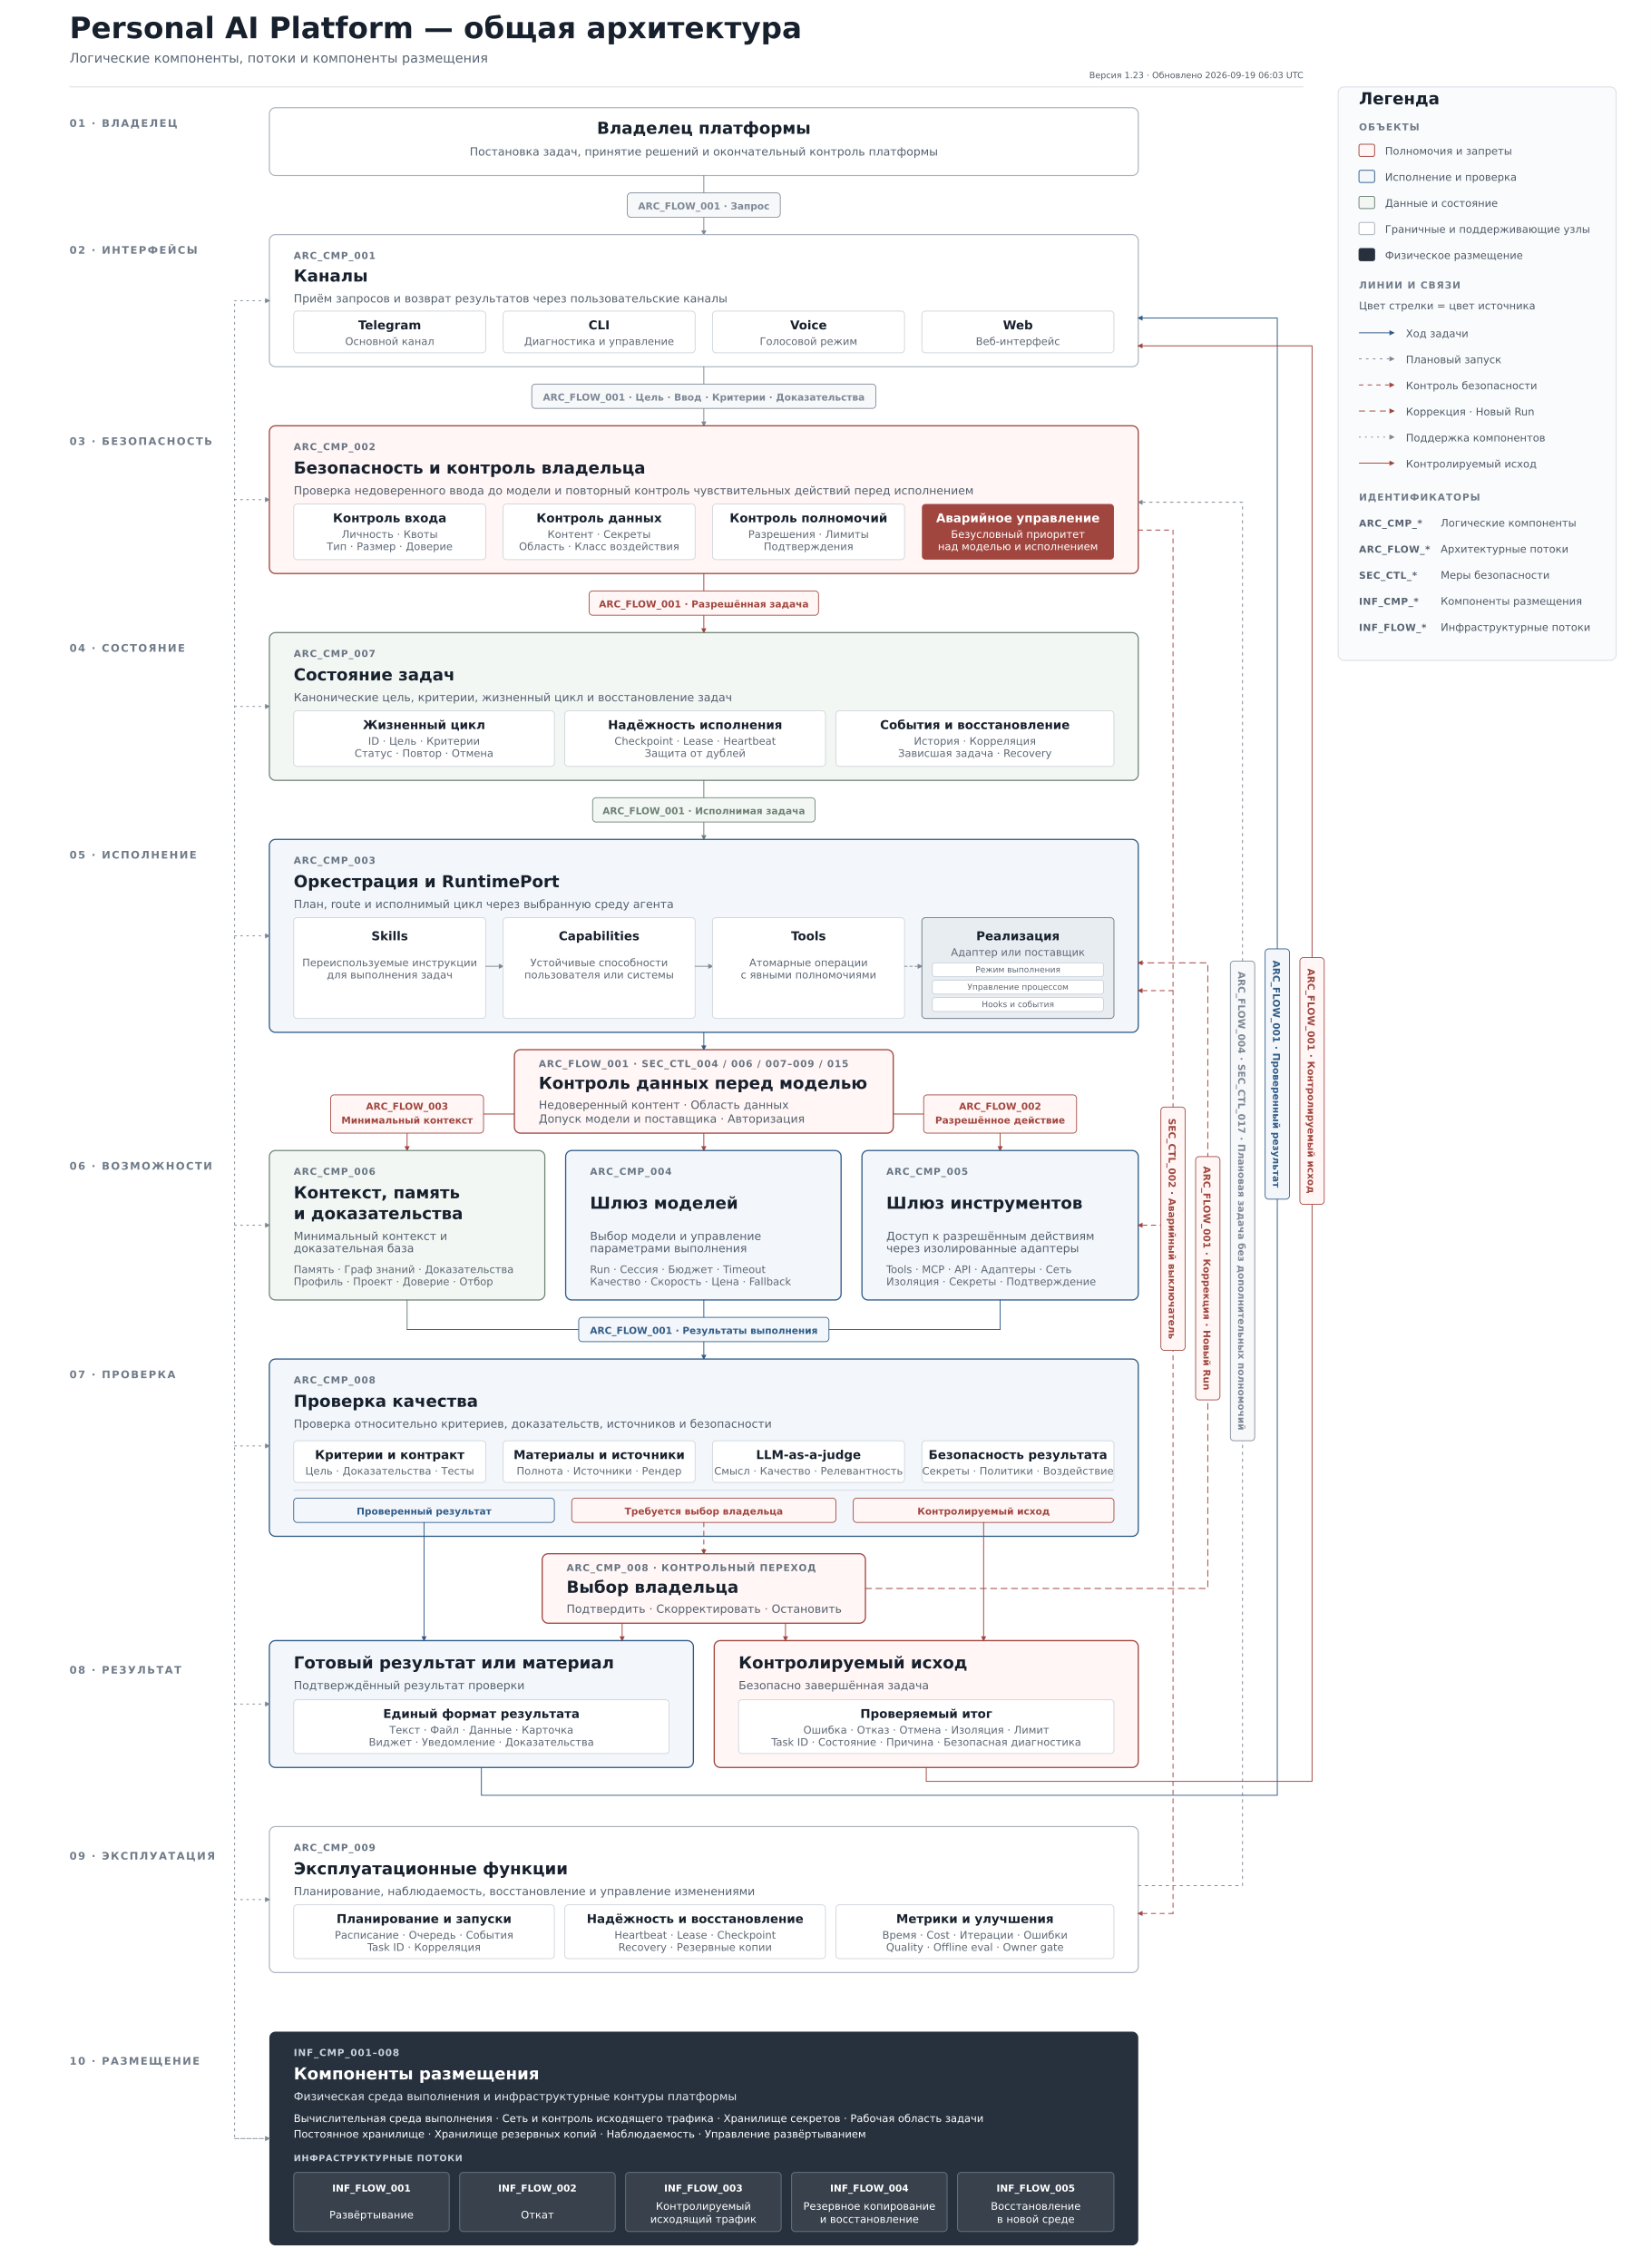
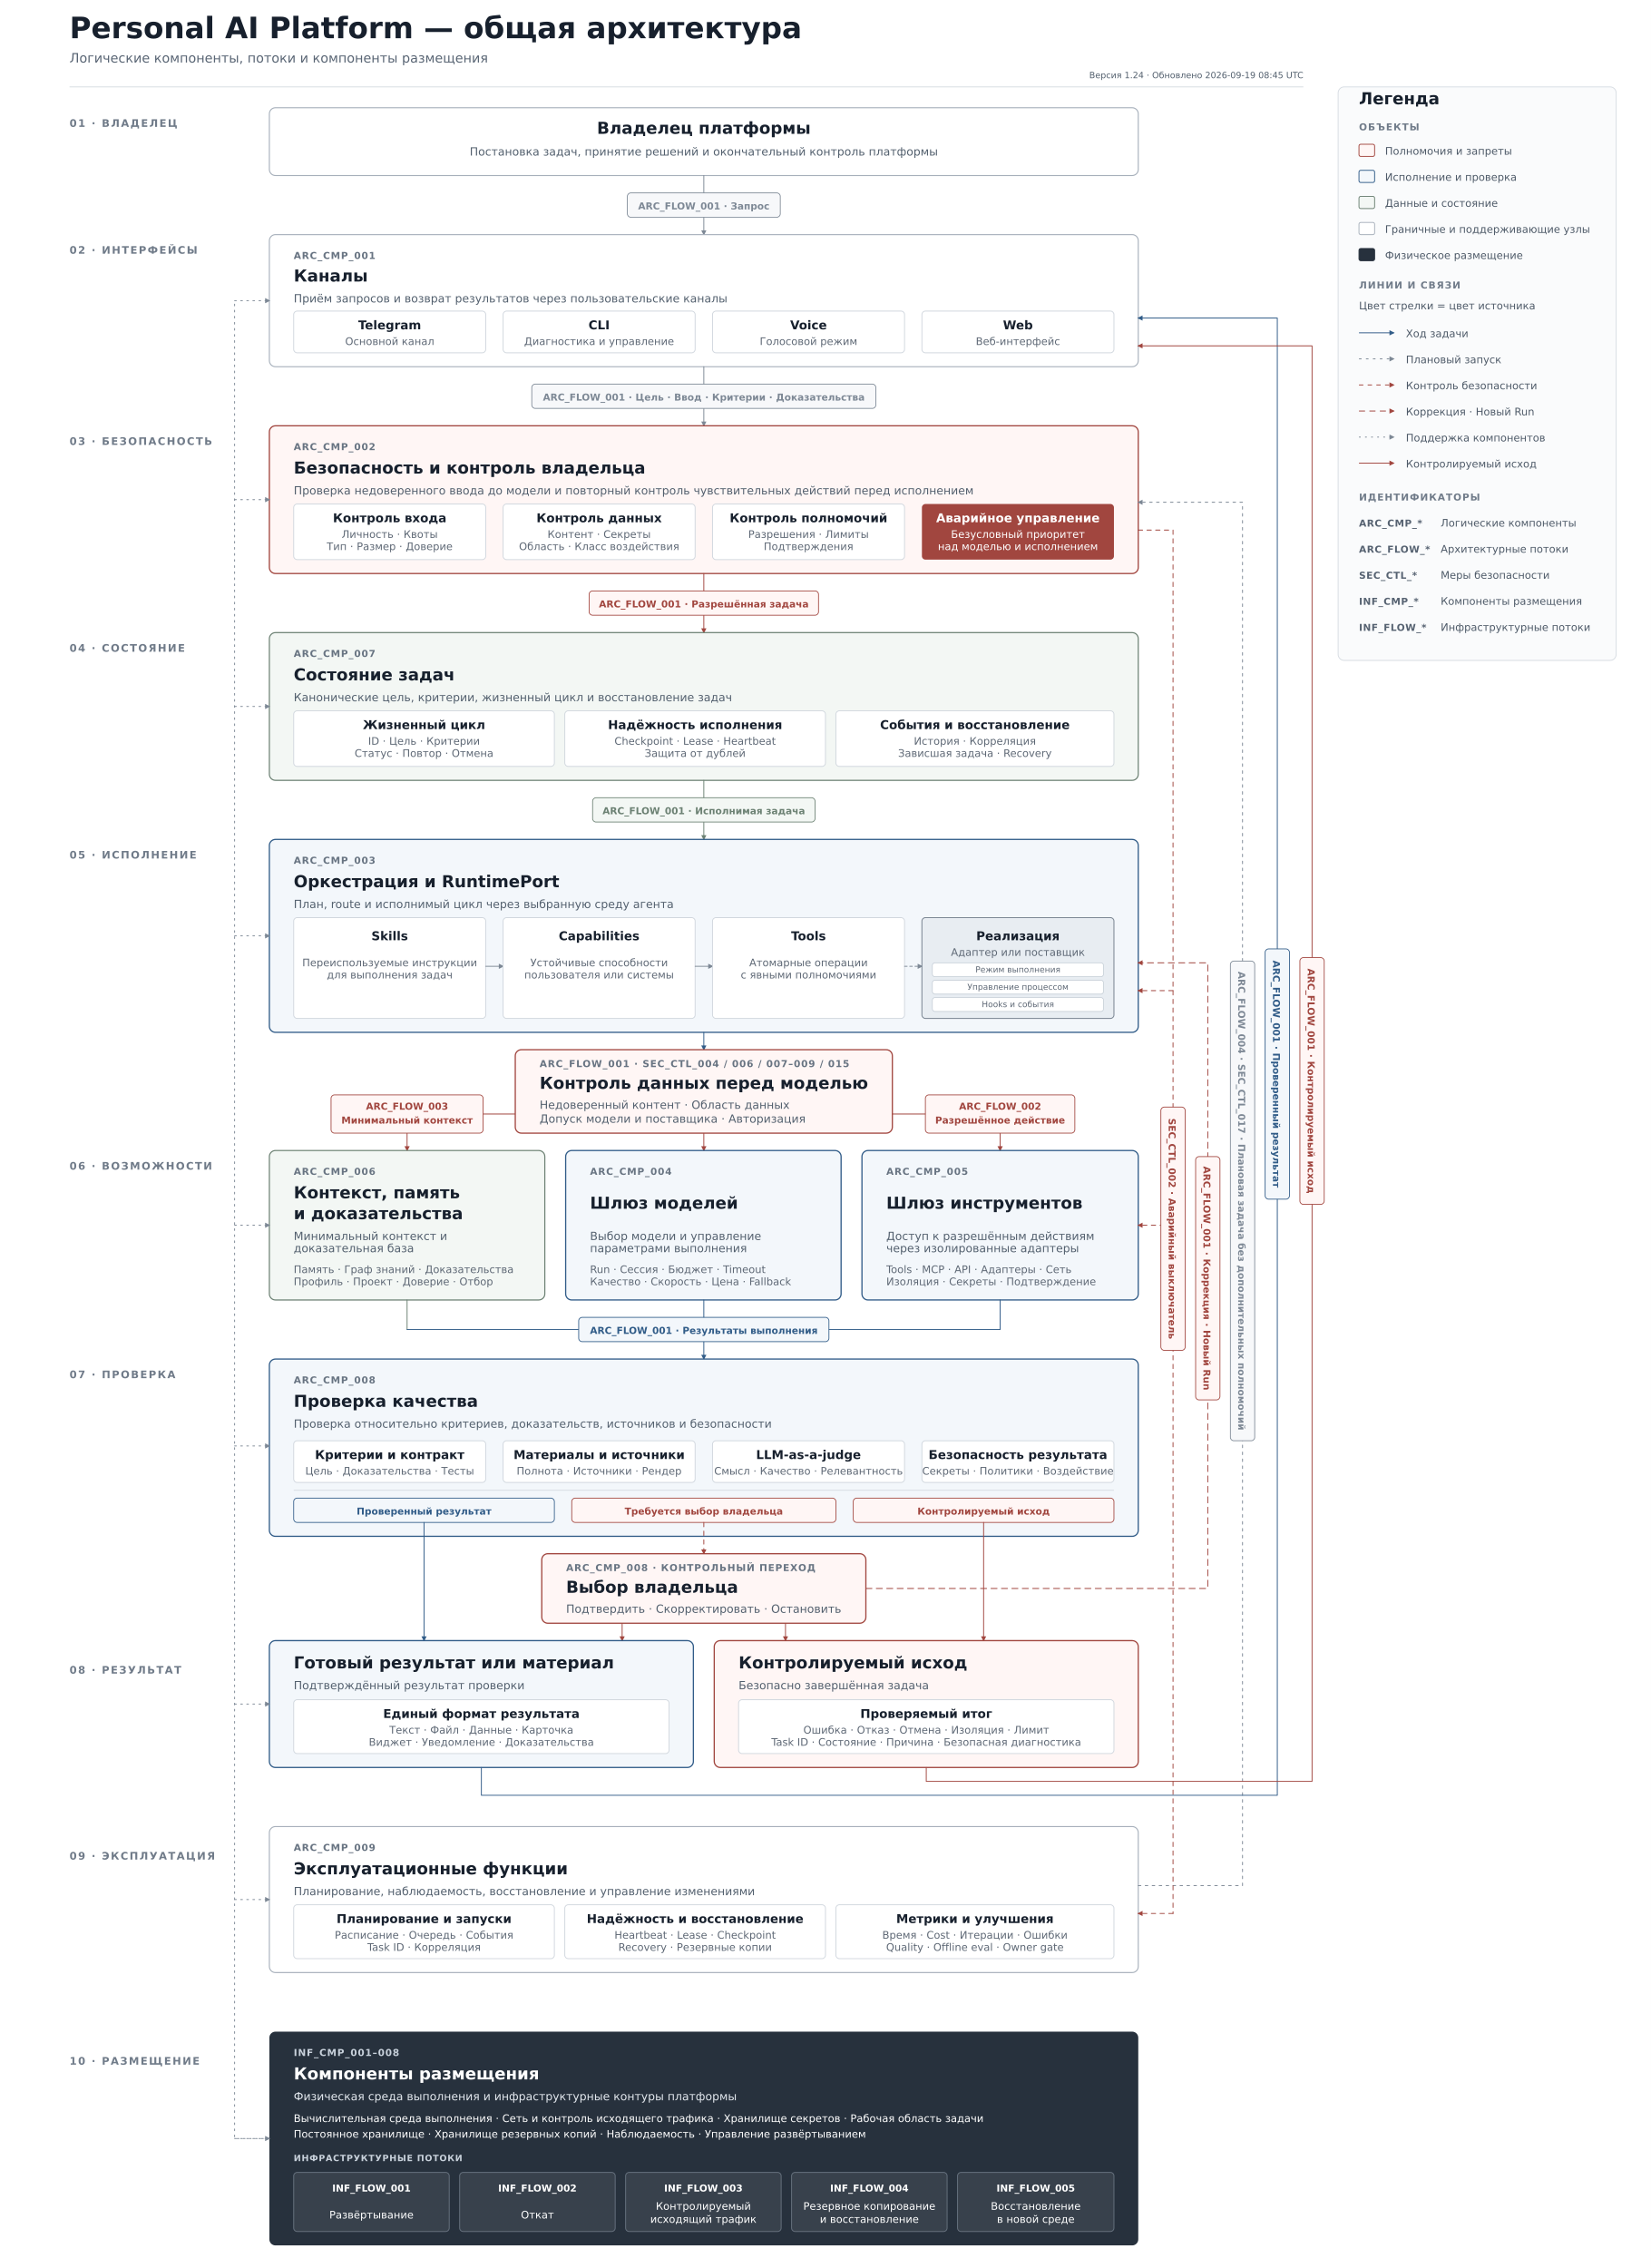
<svg xmlns="http://www.w3.org/2000/svg" width="1900" height="2610" viewBox="0 0 1900 2610" role="img" aria-labelledby="title desc" data-diagram-kind="architecture">
  <defs>
    <marker id="arrow-main" viewBox="0 0 10 10" refX="8.2" refY="5" markerWidth="6" markerHeight="6" orient="auto-start-reverse">
      <path d="M0 0L10 5L0 10Z" fill="#315C88" />
    </marker>
    <marker id="arrow-control" viewBox="0 0 10 10" refX="8.2" refY="5" markerWidth="6" markerHeight="6" orient="auto-start-reverse">
      <path d="M0 0L10 5L0 10Z" fill="#A1463F" />
    </marker>
    <marker id="arrow-support" viewBox="0 0 10 10" refX="8.2" refY="5" markerWidth="6" markerHeight="6" orient="auto-start-reverse">
      <path d="M0 0L10 5L0 10Z" fill="#7D8895" />
    </marker>
    <marker id="arrow-data" viewBox="0 0 10 10" refX="8.2" refY="5" markerWidth="6" markerHeight="6" orient="auto-start-reverse">
      <path d="M0 0L10 5L0 10Z" fill="#6C8173" />
    </marker>
    <style>
      text { font-family: "DejaVu Sans", sans-serif; fill: #17202D; }
      .title { font-size: 34px; font-weight: 600; }
      .subtitle { font-size: 15px; font-weight: 400; fill: #596574; }
      .legend { font-size: 12px; font-weight: 500; fill: #4E5A68; }
      .legend-id { font-size: 11px; font-weight: 600; letter-spacing: 0.5px; fill: #566271; }
      .legend-section { font-size: 11px; font-weight: 700; letter-spacing: 1px; fill: #707B89; }
      .layer-no { font-size: 12px; font-weight: 600; letter-spacing: 1.5px; fill: #707B89; }
      .component-id { font-size: 11px; font-weight: 600; letter-spacing: 0.8px; fill: #687482; }
      .component-title { font-size: 19px; font-weight: 600; }
      .component-text { font-size: 13px; font-weight: 400; fill: #53606E; }
      .small-title { font-size: 14px; font-weight: 600; }
      .small-text { font-size: 12px; font-weight: 400; fill: #5E6875; }
      .implementation-sub-text { font-size: 9.5px; font-weight: 400; fill: #5E6875; }
      .flow-text { font-size: 11px; font-weight: 600; fill: #315C88; }
      .control-flow-text { font-size: 11px; font-weight: 600; fill: #A1463F; }
      .data-flow-text { font-size: 11px; font-weight: 600; fill: #6C8173; }
      .neutral-flow-text { font-size: 11px; font-weight: 600; fill: #7D8895; }
      .inverse-title { font-size: 14px; font-weight: 600; fill: #FFFFFF; }
      .inverse-text { font-size: 12px; font-weight: 400; fill: #FFFFFF; }
      .infra-component-id { font-size: 11px; font-weight: 600; letter-spacing: 0.8px; fill: #C8D1DB; }
      .infra-component-title { font-size: 19px; font-weight: 600; fill: #FFFFFF; }
      .infra-component-text { font-size: 13px; font-weight: 400; fill: #E3E8EE; }
      .infra-small-text { font-size: 12px; font-weight: 400; fill: #FFFFFF; }
      .infra-chip { font-size: 11px; font-weight: 600; fill: #FFFFFF; }
      .infra-header { font-size: 10px; font-weight: 600; letter-spacing: 0.7px; fill: #C8D1DB; }
      .infra-inner-card { fill: #FFFFFF; fill-opacity: 0.08; stroke: #66717E; stroke-width: 1; }
      .main-line { fill: none; stroke: #315C88; stroke-width: 1; stroke-linecap: round; stroke-linejoin: round; marker-end: url(#arrow-main); }
      .neutral-line { fill: none; stroke: #7D8895; stroke-width: 1; stroke-linecap: round; stroke-linejoin: round; marker-end: url(#arrow-support); }
      .data-line { fill: none; stroke: #6C8173; stroke-width: 1; stroke-linecap: round; stroke-linejoin: round; marker-end: url(#arrow-data); }
      .control-main-line { fill: none; stroke: #A1463F; stroke-width: 1; stroke-linecap: round; stroke-linejoin: round; marker-end: url(#arrow-control); }
      .branch-line { fill: none; stroke: #315C88; stroke-width: 1; stroke-linecap: round; stroke-linejoin: round; marker-end: url(#arrow-main); }
      .bus-line { fill: none; stroke: #315C88; stroke-width: 1; stroke-linecap: round; stroke-linejoin: round; }
      .merge-line { fill: none; stroke: #315C88; stroke-width: 1; stroke-linecap: round; stroke-linejoin: round; }
      .data-merge-line { fill: none; stroke: #6C8173; stroke-width: 1; stroke-linecap: round; stroke-linejoin: round; }
      .revision-line { fill: none; stroke: #A1463F; stroke-width: 1; stroke-dasharray: 7 5; stroke-linecap: round; stroke-linejoin: round; marker-end: url(#arrow-control); }
      .control-line { fill: none; stroke: #A1463F; stroke-width: 1; stroke-dasharray: 5 5; stroke-linecap: round; stroke-linejoin: round; marker-end: url(#arrow-control); }
      .control-rail { fill: none; stroke: #A1463F; stroke-width: 1; stroke-dasharray: 5 5; stroke-linecap: round; stroke-linejoin: round; }
      .failure-line { fill: none; stroke: #A1463F; stroke-width: 1; stroke-linecap: round; stroke-linejoin: round; marker-end: url(#arrow-control); }
      .neutral-scheduled-line { fill: none; stroke: #7D8895; stroke-width: 1; stroke-dasharray: 3 5; stroke-linecap: round; stroke-linejoin: round; marker-end: url(#arrow-support); }
      .support-line { fill: none; stroke: #7D8895; stroke-width: 1; stroke-dasharray: 2 5; stroke-linecap: round; stroke-linejoin: round; marker-end: url(#arrow-support); }
      .support-rail { fill: none; stroke: #7D8895; stroke-width: 1; stroke-dasharray: 2 5; stroke-linecap: round; stroke-linejoin: round; }
      .neutral-card { fill: #FFFFFF; stroke: #A7B0BB; stroke-width: 1.2; }
      .control-card { fill: #FFF6F5; stroke: #A1463F; stroke-width: 1.4; }
      .execution-card { fill: #F3F7FB; stroke: #315C88; stroke-width: 1.4; }
      .data-card { fill: #F3F7F4; stroke: #6C8173; stroke-width: 1.3; }
      .inner-card { fill: #FFFFFF; stroke: #D1D7DE; stroke-width: 1; }
      .implementation-pill { fill: #E8EDF2; stroke: #7D8895; stroke-width: 1.1; }
      .implementation-sub { fill: #FFFFFF; stroke: #C3CCD5; stroke-width: 0.8; }
      .implementation-link { fill: none; stroke: #7D8895; stroke-width: 1; stroke-dasharray: 3 3; stroke-linecap: round; marker-end: url(#arrow-support); }
      .flow-label-blue { fill: #F3F7FB; stroke: #315C88; stroke-width: 0.9; }
      .flow-label-green { fill: #F3F7F4; stroke: #6C8173; stroke-width: 0.9; }
      .flow-label-gray { fill: #F7F8FA; stroke: #7D8895; stroke-width: 0.9; }
      .flow-label-red { fill: #FFF6F5; stroke: #A1463F; stroke-width: 0.9; }
      .gate-note { font-size: 10px; font-weight: 500; fill: #53606E; }
      .section-divider { stroke: #D7DCE2; stroke-width: 1; }
    </style>
  </defs>
  <rect width="1900" height="2626" fill="#FFFFFF" />
  <text x="80" y="44" class="title">Personal AI Platform — общая архитектура</text>
  <text x="80" y="72" class="subtitle">Логические компоненты, потоки и компоненты размещения</text>
-   <text x="1500" y="90" text-anchor="end" class="gate-note" data-diagram-meta="version">Версия 1.23 · Обновлено 2026-09-19 06:03 UTC</text>
+   <text x="1500" y="90" text-anchor="end" class="gate-note" data-diagram-meta="version">Версия 1.24 · Обновлено 2026-09-19 08:45 UTC</text>
  <line x1="80" y1="100" x2="1500" y2="100" stroke="#D7DCE2" />
  <g>
    <rect x="1540" y="100" width="320" height="660" rx="7" fill="#FAFBFC" stroke="#D7DCE2" stroke-width="1" />
    <text x="1564" y="120" class="component-title">Легенда</text>
    <text x="1564" y="150" class="legend-section">ОБЪЕКТЫ</text>
    <rect x="1564" y="166" width="18" height="14" rx="2" fill="#FFF6F5" stroke="#A1463F" />
    <text x="1594" y="178" class="legend">Полномочия и запреты</text>
    <rect x="1564" y="196" width="18" height="14" rx="2" fill="#F3F7FB" stroke="#315C88" />
    <text x="1594" y="208" class="legend">Исполнение и проверка</text>
    <rect x="1564" y="226" width="18" height="14" rx="2" fill="#F3F7F4" stroke="#6C8173" />
    <text x="1594" y="238" class="legend">Данные и состояние</text>
    <rect x="1564" y="256" width="18" height="14" rx="2" fill="#FFFFFF" stroke="#A7B0BB" />
    <text x="1594" y="268" class="legend">Граничные и поддерживающие узлы</text>
    <rect x="1564" y="286" width="18" height="14" rx="2" fill="#27313D" stroke="#27313D" />
    <text x="1594" y="298" class="legend">Физическое размещение</text>
    <text x="1564" y="332" class="legend-section">ЛИНИИ И СВЯЗИ</text>
    <text x="1564" y="356" class="legend">Цвет стрелки = цвет источника</text>
    <line x1="1564" y1="383" x2="1604" y2="383" stroke="#315C88" stroke-width="1" marker-end="url(#arrow-main)" />
    <text x="1618" y="388" class="legend">Ход задачи</text>
    <line x1="1564" y1="413" x2="1604" y2="413" stroke="#7D8895" stroke-width="1" stroke-dasharray="3 5" marker-end="url(#arrow-support)" />
    <text x="1618" y="418" class="legend">Плановый запуск</text>
    <line x1="1564" y1="443" x2="1604" y2="443" stroke="#A1463F" stroke-width="1" stroke-dasharray="5 5" marker-end="url(#arrow-control)" />
    <text x="1618" y="448" class="legend">Контроль безопасности</text>
    <line x1="1564" y1="473" x2="1604" y2="473" stroke="#A1463F" stroke-width="1" stroke-dasharray="7 5" marker-end="url(#arrow-control)" />
    <text x="1618" y="478" class="legend">Коррекция · Новый Run</text>
    <line x1="1564" y1="503" x2="1604" y2="503" stroke="#7D8895" stroke-width="1" stroke-dasharray="2 5" marker-end="url(#arrow-support)" />
    <text x="1618" y="508" class="legend">Поддержка компонентов</text>
    <line x1="1564" y1="533" x2="1604" y2="533" stroke="#A1463F" stroke-width="1" marker-end="url(#arrow-control)" />
    <text x="1618" y="538" class="legend">Контролируемый исход</text>
    <text x="1564" y="576" class="legend-section">ИДЕНТИФИКАТОРЫ</text>
    <text x="1564" y="606" class="legend-id">ARC_CMP_*</text>
    <text x="1658" y="606" class="legend">Логические компоненты</text>
    <text x="1564" y="636" class="legend-id">ARC_FLOW_*</text>
    <text x="1658" y="636" class="legend">Архитектурные потоки</text>
    <text x="1564" y="666" class="legend-id">SEC_CTL_*</text>
    <text x="1658" y="666" class="legend">Меры безопасности</text>
    <text x="1564" y="696" class="legend-id">INF_CMP_*</text>
    <text x="1658" y="696" class="legend">Компоненты размещения</text>
    <text x="1564" y="726" class="legend-id">INF_FLOW_*</text>
    <text x="1658" y="726" class="legend">Инфраструктурные потоки</text>
  </g>
  <g transform="translate(0 -110)">
    <g>
      <text x="80" y="256" class="layer-no">01 · ВЛАДЕЛЕЦ</text>
      <text x="80" y="402" class="layer-no">02 · ИНТЕРФЕЙСЫ</text>
      <text x="80" y="622" class="layer-no">03 · БЕЗОПАСНОСТЬ</text>
      <text x="80" y="860" class="layer-no">04 · СОСТОЯНИЕ</text>
      <text x="80" y="1098" class="layer-no">05 · ИСПОЛНЕНИЕ</text>
      <text x="80" y="1456" class="layer-no">06 · ВОЗМОЖНОСТИ</text>
      <text x="80" y="1696" class="layer-no">07 · ПРОВЕРКА</text>
      <text x="80" y="2036" class="layer-no">08 · РЕЗУЛЬТАТ</text>
      <text x="80" y="2250" class="layer-no">09 · ЭКСПЛУАТАЦИЯ</text>
      <text x="80" y="2486" class="layer-no">10 · РАЗМЕЩЕНИЕ</text>
    </g>
    <g>
      <rect id="owner-card" x="310" y="234" width="1000" height="78" rx="7" class="neutral-card" />
      <text x="810" y="264" class="component-title" text-anchor="middle">Владелец платформы</text>
      <text x="810" y="289" class="component-text" text-anchor="middle">Постановка задач, принятие решений и окончательный контроль платформы</text>
    </g>
    <path id="flow-request" class="neutral-line" d="M810 312V380" data-spec-id="ARC_FLOW_001" data-source-ref="owner-card" data-route="direct" />
    <rect id="flow-request-label" x="722" y="332" width="176" height="28" rx="4" class="flow-label-gray" data-connector-ref="flow-request" data-layout="flow-label" data-padding-profile="flow-caption" />
    <text x="810" y="351" class="neutral-flow-text" text-anchor="middle" textLength="152" lengthAdjust="spacing" data-spec-id="ARC_FLOW_001" data-label-for="flow-request-label">ARC_FLOW_001 · Запрос</text>
    <g data-spec-id="ARC_CMP_001">
      <rect id="channels-card" x="310" y="380" width="1000" height="152" rx="7" class="neutral-card" data-gap-from="owner-card" />
      <text x="338" y="408" class="component-id">ARC_CMP_001</text>
      <text x="338" y="434" class="component-title">Каналы</text>
      <text x="338" y="458" class="component-text">Приём запросов и возврат результатов через пользовательские каналы</text>
      <rect x="338" y="468" width="221" height="48" rx="4" class="inner-card" />
      <rect x="579" y="468" width="221" height="48" rx="4" class="inner-card" />
      <rect x="820" y="468" width="221" height="48" rx="4" class="inner-card" />
      <rect x="1061" y="468" width="221" height="48" rx="4" class="inner-card" />
      <text x="448.5" y="489" class="small-title" text-anchor="middle">Telegram</text>
      <text x="448.5" y="507" class="small-text" text-anchor="middle">Основной канал</text>
      <text x="689.5" y="489" class="small-title" text-anchor="middle">CLI</text>
      <text x="689.5" y="507" class="small-text" text-anchor="middle">Диагностика и управление</text>
      <text x="930.5" y="489" class="small-title" text-anchor="middle">Voice</text>
      <text x="930.5" y="507" class="small-text" text-anchor="middle">Голосовой режим</text>
      <text x="1171.5" y="489" class="small-title" text-anchor="middle">Web</text>
      <text x="1171.5" y="507" class="small-text" text-anchor="middle">Веб-интерфейс</text>
    </g>
    <path id="flow-task-intent" class="neutral-line" d="M810 532V600" data-spec-id="ARC_FLOW_001" data-source-ref="channels-card" data-route="direct" />
    <rect id="flow-task-intent-label" x="612" y="552" width="396" height="28" rx="4" class="flow-label-gray" data-connector-ref="flow-task-intent" data-layout="flow-label" data-padding-profile="flow-caption" />
    <text x="810" y="571" class="neutral-flow-text" text-anchor="middle" textLength="372" lengthAdjust="spacing" data-spec-id="ARC_FLOW_001" data-label-for="flow-task-intent-label">ARC_FLOW_001 · Цель · Ввод · Критерии · Доказательства</text>
    <g transform="translate(0 48)">
      <g data-spec-id="ARC_CMP_002">
        <rect id="security-card" x="310" y="552" width="1000" height="170" rx="7" class="control-card" data-gap-from="channels-card" />
        <text x="338" y="580" class="component-id">ARC_CMP_002</text>
        <text x="338" y="607" class="component-title">Безопасность и контроль владельца</text>
        <text x="338" y="631" class="component-text">Проверка недоверенного ввода до модели и повторный контроль чувствительных действий перед исполнением</text>
        <rect x="338" y="642" width="221" height="64" rx="4" class="inner-card" />
        <text x="448.5" y="663" class="small-title" text-anchor="middle">Контроль входа</text>
        <text x="448.5" y="681" class="small-text" text-anchor="middle">Личность · Квоты</text>
        <text x="448.5" y="695" class="small-text" text-anchor="middle">Тип · Размер · Доверие</text>
        <rect x="579" y="642" width="221" height="64" rx="4" class="inner-card" />
        <text x="689.5" y="663" class="small-title" text-anchor="middle">Контроль данных</text>
        <text x="689.5" y="681" class="small-text" text-anchor="middle">Контент · Секреты</text>
        <text x="689.5" y="695" class="small-text" text-anchor="middle">Область · Класс воздействия</text>
        <rect x="820" y="642" width="221" height="64" rx="4" class="inner-card" />
        <text x="930.5" y="663" class="small-title" text-anchor="middle">Контроль полномочий</text>
        <text x="930.5" y="681" class="small-text" text-anchor="middle">Разрешения · Лимиты</text>
        <text x="930.5" y="695" class="small-text" text-anchor="middle">Подтверждения</text>
        <rect x="1061" y="642" width="221" height="64" rx="4" fill="#A1463F" />
        <text x="1171.5" y="663" class="inverse-title" text-anchor="middle">Аварийное управление</text>
        <text x="1171.5" y="681" class="inverse-text" text-anchor="middle">Безусловный приоритет</text>
        <text x="1171.5" y="695" class="inverse-text" text-anchor="middle">над моделью и исполнением</text>
      </g>
      <g transform="translate(0 6)">
        <path id="flow-authorized-task" class="control-main-line" d="M810 716V784" data-spec-id="ARC_FLOW_001" data-source-ref="security-card" data-route="direct" />
        <rect id="flow-authorized-task-label" x="678" y="736" width="264" height="28" rx="4" class="flow-label-red" data-connector-ref="flow-authorized-task" data-layout="flow-label" data-padding-profile="flow-caption" />
        <text x="810" y="755" class="control-flow-text" text-anchor="middle" textLength="240" lengthAdjust="spacing" data-spec-id="ARC_FLOW_001" data-label-for="flow-authorized-task-label">ARC_FLOW_001 · Разрешённая задача</text>
        <g data-spec-id="ARC_CMP_007">
          <rect id="task-state-card" x="310" y="784" width="1000" height="170" rx="7" class="data-card" data-gap-from="security-card" />
          <text x="338" y="812" class="component-id">ARC_CMP_007</text>
          <text x="338" y="839" class="component-title">Состояние задач</text>
          <text x="338" y="863" class="component-text">Канонические цель, критерии, жизненный цикл и восстановление задач</text>
          <rect x="338" y="874" width="300" height="64" rx="4" class="inner-card" />
          <text x="488" y="895" class="small-title" text-anchor="middle">Жизненный цикл</text>
          <text x="488" y="913" class="small-text" text-anchor="middle">ID · Цель · Критерии</text>
          <text x="488" y="927" class="small-text" text-anchor="middle">Статус · Повтор · Отмена</text>
          <rect x="650" y="874" width="300" height="64" rx="4" class="inner-card" />
          <text x="800" y="895" class="small-title" text-anchor="middle">Надёжность исполнения</text>
          <text x="800" y="913" class="small-text" text-anchor="middle">Checkpoint · Lease · Heartbeat</text>
          <text x="800" y="927" class="small-text" text-anchor="middle">Защита от дублей</text>
          <rect x="962" y="874" width="320" height="64" rx="4" class="inner-card" />
          <text x="1122" y="895" class="small-title" text-anchor="middle">События и восстановление</text>
          <text x="1122" y="913" class="small-text" text-anchor="middle">История · Корреляция</text>
          <text x="1122" y="927" class="small-text" text-anchor="middle">Зависшая задача · Recovery</text>
        </g>
        <path id="flow-executable-task" class="data-line" d="M810 954V1022" data-spec-id="ARC_FLOW_001" data-source-ref="task-state-card" data-route="direct" />
        <rect id="flow-executable-task-label" x="682" y="974" width="256" height="28" rx="4" class="flow-label-green" data-connector-ref="flow-executable-task" data-layout="flow-label" data-padding-profile="flow-caption" />
        <text x="810" y="993" class="data-flow-text" text-anchor="middle" textLength="232" lengthAdjust="spacing" data-spec-id="ARC_FLOW_001" data-label-for="flow-executable-task-label">ARC_FLOW_001 · Исполнимая задача</text>
        <g transform="translate(0 28)" data-spec-id="ARC_CMP_003">
          <rect id="orchestration-card" x="310" y="994" width="1000" height="222" rx="7" class="execution-card" data-gap-from="task-state-card" />
          <text x="338" y="1022" class="component-id">ARC_CMP_003</text>
          <text x="338" y="1049" class="component-title">Оркестрация и RuntimePort</text>
          <text x="338" y="1073" class="component-text">План, route и исполнимый цикл через выбранную среду агента</text>
          <rect id="skills-card" x="338" y="1084" width="221" height="116" rx="4" class="inner-card" />
          <text x="448.5" y="1110" class="small-title" text-anchor="middle">Skills</text>
          <text x="448.5" y="1140" class="small-text" text-anchor="middle">Переиспользуемые инструкции</text>
          <text x="448.5" y="1154" class="small-text" text-anchor="middle">для выполнения задач</text>
          <path class="neutral-line" d="M559 1140H579" data-source-ref="skills-card" data-route="direct" />
          <rect id="capabilities-card" x="579" y="1084" width="221" height="116" rx="4" class="inner-card" />
          <text x="689.5" y="1110" class="small-title" text-anchor="middle">Capabilities</text>
          <text x="689.5" y="1140" class="small-text" text-anchor="middle">Устойчивые способности</text>
          <text x="689.5" y="1154" class="small-text" text-anchor="middle">пользователя или системы</text>
          <path class="neutral-line" d="M800 1140H820" data-source-ref="capabilities-card" data-route="direct" />
          <rect x="820" y="1084" width="221" height="116" rx="4" class="inner-card" />
          <text x="930.5" y="1110" class="small-title" text-anchor="middle">Tools</text>
          <text x="930.5" y="1140" class="small-text" text-anchor="middle">Атомарные операции</text>
          <text x="930.5" y="1154" class="small-text" text-anchor="middle">с явными полномочиями</text>
          <path class="implementation-link" d="M1041 1140H1061" />
          <rect x="1061" y="1084" width="221" height="116" rx="4" class="implementation-pill" />
          <text x="1171.5" y="1110" class="small-title" text-anchor="middle">Реализация</text>
          <text x="1171.5" y="1128" class="small-text" text-anchor="middle">Адаптер или поставщик</text>
          <rect x="1073" y="1136" width="197" height="16" rx="3" class="implementation-sub" />
          <rect x="1073" y="1156" width="197" height="16" rx="3" class="implementation-sub" />
          <rect x="1073" y="1176" width="197" height="16" rx="3" class="implementation-sub" />
          <text x="1171.5" y="1147" class="implementation-sub-text" text-anchor="middle">Режим выполнения</text>
          <text x="1171.5" y="1167" class="implementation-sub-text" text-anchor="middle">Управление процессом</text>
          <text x="1171.5" y="1187" class="implementation-sub-text" text-anchor="middle">Hooks и события</text>
        </g>
      </g>
    </g>
    <g transform="translate(0 118)">
      <path class="main-line" d="M810 1180V1200" data-source-ref="orchestration-card" data-route="direct" />
-       <path id="flow-pre-model-context" class="control-main-line" d="M592 1274H468.5V1316" data-source-ref="pre-model-control-card" />
+       <path id="flow-pre-model-context" class="control-main-line" d="M593 1274H468.5V1316" data-source-ref="pre-model-control-card" />
      <path id="flow-pre-model-main" class="control-main-line" d="M810 1296V1316" data-source-ref="pre-model-control-card" data-route="direct" />
-       <path id="flow-pre-model-tool" class="control-main-line" d="M1028 1274H1151V1316" data-source-ref="pre-model-control-card" />
+       <path id="flow-pre-model-tool" class="control-main-line" d="M1027 1274H1151V1316" data-source-ref="pre-model-control-card" />
      <g data-spec-id="SEC_CTL_004">
        <g data-spec-id="SEC_CTL_006">
          <g data-spec-id="SEC_CTL_007">
            <g data-spec-id="SEC_CTL_008">
              <g data-spec-id="SEC_CTL_009">
                <g data-spec-id="SEC_CTL_015">
-                   <rect id="pre-model-context-flow" x="380.5" y="1252" width="176" height="44" rx="4" class="flow-label-red" data-connector-ref="flow-pre-model-context" data-layout="flow-label-multiline" data-padding-profile="flow-caption" data-equal-width-group="pre-model-side-labels" data-align-bottom-with="pre-model-control-card" />
+                   <rect id="pre-model-context-flow" x="381" y="1252" width="175" height="44" rx="4" class="flow-label-red" data-connector-ref="flow-pre-model-context" data-layout="flow-label-multiline" data-padding-profile="flow-caption" data-align-bottom-with="pre-model-control-card" />
                  <text x="468.5" y="1269" class="control-flow-text" text-anchor="middle" data-spec-id="ARC_FLOW_003" data-label-for="pre-model-context-flow">ARC_FLOW_003</text>
                  <text x="468.5" y="1285" class="control-flow-text" text-anchor="middle" data-label-for="pre-model-context-flow">Минимальный контекст</text>
-                   <rect id="pre-model-control-card" x="592" y="1200" width="436" height="96" rx="7" class="control-card" data-layout="control-transition" data-center-with="orchestration-card" data-gap-from="orchestration-card" data-gap-kind="transition" />
-                   <text x="620" y="1220" class="component-id" data-layout-slot="identity">ARC_FLOW_001 · SEC_CTL_004 / 006 / 007–009 / 015</text>
-                   <text x="620" y="1245" class="component-title" data-layout-slot="title">Контроль данных перед моделью</text>
-                   <text x="620" y="1268" class="component-text" data-layout-slot="detail-1">Недоверенный контент · Область данных</text>
-                   <text x="620" y="1284" class="component-text" data-layout-slot="detail-2">Допуск модели и поставщика · Авторизация</text>
-                   <rect id="pre-model-tool-flow" x="1063" y="1252" width="176" height="44" rx="4" class="flow-label-red" data-connector-ref="flow-pre-model-tool" data-layout="flow-label-multiline" data-padding-profile="flow-caption" data-equal-width-group="pre-model-side-labels" data-align-bottom-with="pre-model-control-card" />
+                   <rect id="pre-model-control-card" x="593" y="1200" width="434" height="96" rx="7" class="control-card" data-layout="control-transition" data-center-with="orchestration-card" data-gap-from="orchestration-card" data-gap-kind="transition" />
+                   <text x="621" y="1220" class="component-id" data-layout-slot="identity">ARC_FLOW_001 · SEC_CTL_004 / 006 / 007–009 / 015</text>
+                   <text x="621" y="1245" class="component-title" data-layout-slot="title">Контроль данных перед моделью</text>
+                   <text x="621" y="1268" class="component-text" data-layout-slot="detail-1">Недоверенный контент · Область данных</text>
+                   <text x="621" y="1284" class="component-text" data-layout-slot="detail-2">Допуск модели и поставщика · Авторизация</text>
+                   <rect id="pre-model-tool-flow" x="1065" y="1252" width="172" height="44" rx="4" class="flow-label-red" data-connector-ref="flow-pre-model-tool" data-layout="flow-label-multiline" data-padding-profile="flow-caption" data-align-bottom-with="pre-model-control-card" />
                  <text x="1151" y="1269" class="control-flow-text" text-anchor="middle" data-spec-id="ARC_FLOW_002" data-label-for="pre-model-tool-flow">ARC_FLOW_002</text>
                  <text x="1151" y="1285" class="control-flow-text" text-anchor="middle" data-label-for="pre-model-tool-flow">Разрешённое действие</text>
                </g>
              </g>
            </g>
          </g>
        </g>
      </g>
      <g transform="translate(0 28)" data-spec-id="ARC_CMP_006">
        <rect id="context-card" x="310" y="1288" width="317" height="172" rx="7" class="data-card" data-gap-from="pre-model-control-card" data-gap-kind="transition" />
        <text x="338" y="1316" class="component-id">ARC_CMP_006</text>
        <text x="338" y="1343" class="component-title">Контекст, память</text>
        <text x="338" y="1367" class="component-title">и доказательства</text>
        <text x="338" y="1391" class="component-text">Минимальный контекст и</text>
        <text x="338" y="1405" class="component-text">доказательная база</text>
        <text x="338" y="1429" class="small-text">Память · Граф знаний · Доказательства</text>
        <text x="338" y="1443" class="small-text">Профиль · Проект · Доверие · Отбор</text>
      </g>
      <g transform="translate(0 28)" data-spec-id="ARC_CMP_004">
        <rect id="model-gateway-card" x="651" y="1288" width="317" height="172" rx="7" class="execution-card" data-gap-from="pre-model-control-card" data-gap-kind="transition" />
        <text x="679" y="1316" class="component-id">ARC_CMP_004</text>
        <text x="679" y="1355" class="component-title">Шлюз моделей</text>
        <text x="679" y="1391" class="component-text">Выбор модели и управление</text>
        <text x="679" y="1405" class="component-text">параметрами выполнения</text>
        <text x="679" y="1429" class="small-text">Run · Сессия · Бюджет · Timeout</text>
        <text x="679" y="1443" class="small-text">Качество · Скорость · Цена · Fallback</text>
      </g>
      <g transform="translate(0 28)" data-spec-id="ARC_CMP_005">
        <rect id="tool-gateway-card" x="992" y="1288" width="318" height="172" rx="7" class="execution-card" data-gap-from="pre-model-control-card" data-gap-kind="transition" />
        <text x="1020" y="1316" class="component-id">ARC_CMP_005</text>
        <text x="1020" y="1355" class="component-title">Шлюз инструментов</text>
        <text x="1020" y="1391" class="component-text">Доступ к разрешённым действиям</text>
        <text x="1020" y="1405" class="component-text">через изолированные адаптеры</text>
        <text x="1020" y="1429" class="small-text">Tools · MCP · API · Адаптеры · Сеть</text>
        <text x="1020" y="1443" class="small-text">Изоляция · Секреты · Подтверждение</text>
      </g>
      <g transform="translate(0 -48)">
        <path class="data-merge-line" d="M468.5 1536V1570" data-source-ref="context-card" data-route="direct" />
        <path class="merge-line" d="M810 1536V1570" data-source-ref="model-gateway-card" data-route="direct" />
        <path class="merge-line" d="M1151 1536V1570" data-source-ref="tool-gateway-card" data-route="direct" />
        <path class="bus-line" d="M468.5 1570H1151" data-shared-route="true" />
        <path id="flow-capability-results" class="branch-line" d="M810 1570V1604" data-shared-route="true" />
        <rect id="flow-capability-results-label" x="666" y="1556" width="288" height="28" rx="4" class="flow-label-blue" data-connector-ref="flow-capability-results" data-layout="flow-label" data-padding-profile="flow-caption" />
        <text x="810" y="1575" class="flow-text" text-anchor="middle" textLength="264" lengthAdjust="spacing" data-spec-id="ARC_FLOW_001" data-label-for="flow-capability-results-label">ARC_FLOW_001 · Результаты выполнения</text>
        <g data-spec-id="ARC_CMP_008">
          <rect id="quality-card" x="310" y="1604" width="1000" height="204" rx="7" class="execution-card" data-gap-from="context-card" />
          <text x="338" y="1632" class="component-id">ARC_CMP_008</text>
          <text x="338" y="1659" class="component-title">Проверка качества</text>
          <text x="338" y="1683" class="component-text">Проверка относительно критериев, доказательств, источников и безопасности</text>
          <rect x="338" y="1698" width="221" height="48" rx="4" class="inner-card" />
          <text x="448.5" y="1719" class="small-title" text-anchor="middle">Критерии и контракт</text>
          <text x="448.5" y="1737" class="small-text" text-anchor="middle">Цель · Доказательства · Тесты</text>
          <rect x="579" y="1698" width="221" height="48" rx="4" class="inner-card" />
          <text x="689.5" y="1719" class="small-title" text-anchor="middle">Материалы и источники</text>
          <text x="689.5" y="1737" class="small-text" text-anchor="middle">Полнота · Источники · Рендер</text>
          <rect x="820" y="1698" width="221" height="48" rx="4" class="inner-card" />
          <text x="930.5" y="1719" class="small-title" text-anchor="middle">LLM-as-a-judge</text>
          <text x="930.5" y="1737" class="small-text" text-anchor="middle">Смысл · Качество · Релевантность</text>
          <rect x="1061" y="1698" width="221" height="48" rx="4" class="inner-card" />
          <text x="1171.5" y="1719" class="small-title" text-anchor="middle">Безопасность результата</text>
          <text x="1171.5" y="1737" class="small-text" text-anchor="middle">Секреты · Политики · Воздействие</text>
          <line x1="338" y1="1755" x2="1282" y2="1755" class="section-divider" />
          <rect id="quality-verified-port" x="338" y="1764" width="300" height="28" rx="4" class="flow-label-blue" data-layout="flow-label" data-padding-profile="flow-port" data-connector-ref="flow-quality-verified" />
          <text x="488" y="1783" class="flow-text" text-anchor="middle" data-label-for="quality-verified-port">Проверенный результат</text>
          <rect id="quality-owner-port" x="658" y="1764" width="304" height="28" rx="4" class="flow-label-red" data-layout="flow-label" data-padding-profile="flow-port" data-connector-ref="flow-quality-owner" />
          <text x="810" y="1783" class="control-flow-text" text-anchor="middle" data-label-for="quality-owner-port">Требуется выбор владельца</text>
          <rect id="quality-controlled-port" x="982" y="1764" width="300" height="28" rx="4" class="flow-label-red" data-layout="flow-label" data-padding-profile="flow-port" data-connector-ref="flow-quality-controlled" />
          <text x="1132" y="1783" class="control-flow-text" text-anchor="middle" data-label-for="quality-controlled-port">Контролируемый исход</text>
        </g>
        <path id="flow-quality-verified" class="main-line" d="M488 1792V1928" data-spec-id="ARC_FLOW_001" data-source-ref="quality-verified-port" data-route="direct" />
        <path id="flow-quality-owner" class="control-line" d="M810 1792V1828" data-spec-id="ARC_FLOW_001" data-source-ref="quality-owner-port" data-route="direct" />
        <path id="flow-quality-controlled" class="failure-line" d="M1132 1792V1928" data-spec-id="ARC_FLOW_001" data-source-ref="quality-controlled-port" data-route="direct" />
        <path class="control-main-line" d="M716 1908V1928" data-spec-id="ARC_FLOW_001" data-source-ref="owner-choice-card" data-route="direct" />
        <path class="failure-line" d="M904 1908V1928" data-spec-id="ARC_FLOW_001" data-source-ref="owner-choice-card" data-route="direct" />
-         <path id="flow-owner-revision" class="revision-line" d="M996 1868H1390V1148H1310" data-spec-id="ARC_FLOW_001" data-source-ref="owner-choice-card" data-port-group="orchestration-right-inputs" data-port-target="orchestration-card" data-port-side="right" />
+         <path id="flow-owner-revision" class="revision-line" d="M996.5 1868H1390V1148H1310" data-spec-id="ARC_FLOW_001" data-source-ref="owner-choice-card" data-port-group="orchestration-right-inputs" data-port-target="orchestration-card" data-port-side="right" />
        <g data-spec-id="ARC_CMP_008">
-           <rect id="owner-choice-card" x="624" y="1828" width="372" height="80" rx="7" class="control-card" data-gap-from="quality-card" data-gap-kind="transition" data-layout="control-transition" data-layout-variant="single-detail" data-center-with="quality-card" />
-           <text x="652" y="1848" class="component-id" data-layout-slot="identity">ARC_CMP_008 · КОНТРОЛЬНЫЙ ПЕРЕХОД</text>
-           <text x="652" y="1873" class="component-title" data-layout-slot="title">Выбор владельца</text>
-           <text x="652" y="1896" class="component-text" data-layout-slot="detail-1">Подтвердить · Скорректировать · Остановить</text>
+           <rect id="owner-choice-card" x="623.5" y="1828" width="373" height="80" rx="7" class="control-card" data-gap-from="quality-card" data-gap-kind="transition" data-layout="control-transition" data-layout-variant="single-detail" data-center-with="quality-card" />
+           <text x="651.5" y="1848" class="component-id" data-layout-slot="identity">ARC_CMP_008 · КОНТРОЛЬНЫЙ ПЕРЕХОД</text>
+           <text x="651.5" y="1873" class="component-title" data-layout-slot="title">Выбор владельца</text>
+           <text x="651.5" y="1896" class="component-text" data-layout-slot="detail-1">Подтвердить · Скорректировать · Остановить</text>
        </g>
        <g transform="translate(1390 1511) rotate(90)" data-spec-id="ARC_FLOW_001">
          <rect id="flow-owner-revision-label" x="-140" y="-14" width="280" height="28" rx="4" class="flow-label-red" data-connector-ref="flow-owner-revision" data-layout="flow-label" data-padding-profile="flow-caption" />
          <text x="0" y="5" class="control-flow-text" text-anchor="middle" textLength="256" lengthAdjust="spacing" data-label-for="flow-owner-revision-label">ARC_FLOW_001 · Коррекция · Новый Run</text>
        </g>
        <g transform="translate(0 92)">
          <g>
            <rect id="ready-result-card" x="310" y="1836" width="488" height="146" rx="7" class="execution-card" data-gap-from="owner-choice-card" data-gap-kind="transition" />
            <text x="338" y="1868" class="component-title">Готовый результат или материал</text>
            <text x="338" y="1892" class="component-text">Подтверждённый результат проверки</text>
            <rect x="338" y="1904" width="432" height="62" rx="4" class="inner-card" />
            <text x="554" y="1925" class="small-title" text-anchor="middle">Единый формат результата</text>
            <text x="554" y="1943" class="small-text" text-anchor="middle">Текст · Файл · Данные · Карточка</text>
            <text x="554" y="1957" class="small-text" text-anchor="middle">Виджет · Уведомление · Доказательства</text>
          </g>
          <g>
            <rect id="controlled-result-card" x="822" y="1836" width="488" height="146" rx="7" class="control-card" data-gap-from="owner-choice-card" data-gap-kind="transition" />
            <text x="850" y="1868" class="component-title">Контролируемый исход</text>
            <text x="850" y="1892" class="component-text">Безопасно завершённая задача</text>
            <rect x="850" y="1904" width="432" height="62" rx="4" class="inner-card" />
            <text x="1066" y="1925" class="small-title" text-anchor="middle">Проверяемый итог</text>
            <text x="1066" y="1943" class="small-text" text-anchor="middle">Ошибка · Отказ · Отмена · Изоляция · Лимит</text>
            <text x="1066" y="1957" class="small-text" text-anchor="middle">Task ID · Состояние · Причина · Безопасная диагностика</text>
          </g>
        </g>
        <g transform="translate(0 84)">
          <g data-spec-id="ARC_CMP_009">
            <rect id="operations-card" x="310" y="2058" width="1000" height="168" rx="7" class="neutral-card" data-gap-from="ready-result-card" />
            <text x="338" y="2086" class="component-id">ARC_CMP_009</text>
            <text x="338" y="2113" class="component-title">Эксплуатационные функции</text>
            <text x="338" y="2137" class="component-text">Планирование, наблюдаемость, восстановление и управление изменениями</text>
            <rect x="338" y="2148" width="300" height="62" rx="4" class="inner-card" />
            <text x="488" y="2169" class="small-title" text-anchor="middle">Планирование и запуски</text>
            <text x="488" y="2187" class="small-text" text-anchor="middle">Расписание · Очередь · События</text>
            <text x="488" y="2201" class="small-text" text-anchor="middle">Task ID · Корреляция</text>
            <rect x="650" y="2148" width="300" height="62" rx="4" class="inner-card" />
            <text x="800" y="2169" class="small-title" text-anchor="middle">Надёжность и восстановление</text>
            <text x="800" y="2187" class="small-text" text-anchor="middle">Heartbeat · Lease · Checkpoint</text>
            <text x="800" y="2201" class="small-text" text-anchor="middle">Recovery · Резервные копии</text>
            <rect x="962" y="2148" width="320" height="62" rx="4" class="inner-card" />
            <text x="1122" y="2169" class="small-title" text-anchor="middle">Метрики и улучшения</text>
            <text x="1122" y="2187" class="small-text" text-anchor="middle">Время · Cost · Итерации · Ошибки</text>
            <text x="1122" y="2201" class="small-text" text-anchor="middle">Quality · Offline eval · Owner gate</text>
          </g>
          <g transform="translate(0 54)">
            <rect id="placement-card" x="310" y="2240" width="1000" height="246" rx="7" fill="#27313D" data-gap-from="operations-card" />
            <text x="338" y="2268" class="infra-component-id">INF_CMP_001–008</text>
            <text x="338" y="2295" class="infra-component-title">Компоненты размещения</text>
            <text x="338" y="2319" class="infra-component-text">Физическая среда выполнения и инфраструктурные контуры платформы</text>
            <text x="338" y="2344" class="infra-small-text">
              <tspan data-spec-id="INF_CMP_001">Вычислительная среда выполнения</tspan> · <tspan data-spec-id="INF_CMP_002">Сеть и контроль исходящего трафика</tspan> · <tspan data-spec-id="INF_CMP_003">Хранилище секретов</tspan> · <tspan data-spec-id="INF_CMP_004">Рабочая область задачи</tspan>
            </text>
            <text x="338" y="2362" class="infra-small-text">
              <tspan data-spec-id="INF_CMP_005">Постоянное хранилище</tspan> · <tspan data-spec-id="INF_CMP_006">Хранилище резервных копий</tspan> · <tspan data-spec-id="INF_CMP_007">Наблюдаемость</tspan> · <tspan data-spec-id="INF_CMP_008">Управление развёртыванием</tspan>
            </text>
            <text x="338" y="2389" class="infra-header">ИНФРАСТРУКТУРНЫЕ ПОТОКИ</text>
            <rect x="338" y="2402" width="179" height="68" rx="4" class="infra-inner-card" />
            <rect x="529" y="2402" width="179" height="68" rx="4" class="infra-inner-card" />
            <rect x="720" y="2402" width="179" height="68" rx="4" class="infra-inner-card" />
            <rect x="911" y="2402" width="179" height="68" rx="4" class="infra-inner-card" />
            <rect x="1102" y="2402" width="180" height="68" rx="4" class="infra-inner-card" />
            <text x="427.5" y="2424" class="infra-chip" text-anchor="middle" data-spec-id="INF_FLOW_001">INF_FLOW_001</text>
            <text x="427.5" y="2455" class="infra-small-text" text-anchor="middle">Развёртывание</text>
            <text x="618.5" y="2424" class="infra-chip" text-anchor="middle" data-spec-id="INF_FLOW_002">INF_FLOW_002</text>
            <text x="618.5" y="2455" class="infra-small-text" text-anchor="middle">Откат</text>
            <text x="809.5" y="2424" class="infra-chip" text-anchor="middle" data-spec-id="INF_FLOW_003">INF_FLOW_003</text>
            <text x="809.5" y="2445" class="infra-small-text" text-anchor="middle">Контролируемый</text>
            <text x="809.5" y="2460" class="infra-small-text" text-anchor="middle">исходящий трафик</text>
            <text x="1000.5" y="2424" class="infra-chip" text-anchor="middle" data-spec-id="INF_FLOW_004">INF_FLOW_004</text>
            <text x="1000.5" y="2445" class="infra-small-text" text-anchor="middle">Резервное копирование</text>
            <text x="1000.5" y="2460" class="infra-small-text" text-anchor="middle">и восстановление</text>
            <text x="1192" y="2424" class="infra-chip" text-anchor="middle" data-spec-id="INF_FLOW_005">INF_FLOW_005</text>
            <text x="1192" y="2445" class="infra-small-text" text-anchor="middle">Восстановление</text>
            <text x="1192" y="2460" class="infra-small-text" text-anchor="middle">в новой среде</text>
          </g>
        </g>
      </g>
    </g>
    <path class="support-rail" d="M310 2571H270V456" />
    <path class="support-line" d="M270 456H310" />
    <path class="support-line" d="M270 685H310" />
    <path class="support-line" d="M270 923H310" />
    <path class="support-line" d="M270 1187H310" />
    <path class="support-line" d="M270 1520H310" />
    <path class="support-line" d="M270 1774H310" />
    <path class="support-line" d="M270 2071H310" />
    <path class="support-line" d="M270 2296H310" />
    <path class="support-line" d="M270 2571H310" />
    <path id="flow-scheduled-run" class="neutral-scheduled-line" d="M1310 2280H1430V688H1310" data-spec-id="ARC_FLOW_004" data-source-ref="operations-card" />
    <g transform="translate(1430 1492) rotate(90)" data-spec-id="SEC_CTL_017">
      <rect id="flow-scheduled-run-label" x="-276" y="-14" width="552" height="28" rx="4" class="flow-label-gray" data-connector-ref="flow-scheduled-run" data-layout="flow-label" data-padding-profile="flow-caption" />
      <text x="0" y="5" class="neutral-flow-text" text-anchor="middle" textLength="528" lengthAdjust="spacing" data-spec-id="ARC_FLOW_004" data-label-for="flow-scheduled-run-label">ARC_FLOW_004 · SEC_CTL_017 · Плановая задача без дополнительных полномочий</text>
    </g>
    <path id="security-control-rail" class="control-rail" d="M1310 720H1350V2312" data-source-ref="security-card" />
    <path class="control-line" d="M1350 1250H1310" data-shared-route="true" data-port-group="orchestration-right-inputs" data-port-target="orchestration-card" data-port-side="right" />
    <path class="control-line" d="M1350 1520H1310" data-shared-route="true" />
    <path class="control-line" d="M1350 2312H1310" data-shared-route="true" />
    <g transform="translate(1350 1524) rotate(90)" data-spec-id="SEC_CTL_002">
      <rect id="security-control-rail-label" x="-140" y="-14" width="280" height="28" rx="4" class="flow-label-red" data-connector-ref="security-control-rail" data-layout="flow-label" data-padding-profile="flow-caption" />
      <text x="0" y="5" class="control-flow-text" text-anchor="middle" textLength="256" lengthAdjust="spacing" data-label-for="security-control-rail-label">SEC_CTL_002 · Аварийный выключатель</text>
    </g>
    <path id="flow-ready-return" class="main-line" d="M554 2144V2176H1470V476H1310" data-spec-id="ARC_FLOW_001" data-source-ref="ready-result-card" />
    <path id="flow-controlled-return" class="failure-line" d="M1066 2144V2160H1510V508H1310" data-spec-id="ARC_FLOW_001" data-source-ref="controlled-result-card" />
    <g transform="translate(1470 1346) rotate(90)" data-spec-id="ARC_FLOW_001">
      <rect id="flow-ready-return-label" x="-144" y="-14" width="288" height="28" rx="4" class="flow-label-blue" data-connector-ref="flow-ready-return" data-layout="flow-label" data-padding-profile="flow-caption" />
      <text x="0" y="5" class="flow-text" text-anchor="middle" textLength="264" lengthAdjust="spacing" data-label-for="flow-ready-return-label">ARC_FLOW_001 · Проверенный результат</text>
    </g>
    <g transform="translate(1510 1354) rotate(90)" data-spec-id="ARC_FLOW_001">
      <rect id="flow-controlled-return-label" x="-142" y="-14" width="284" height="28" rx="4" class="flow-label-red" data-connector-ref="flow-controlled-return" data-layout="flow-label" data-padding-profile="flow-caption" />
      <text x="0" y="5" class="control-flow-text" text-anchor="middle" textLength="260" lengthAdjust="spacing" data-label-for="flow-controlled-return-label">ARC_FLOW_001 · Контролируемый исход</text>
    </g>
  </g>
</svg>
